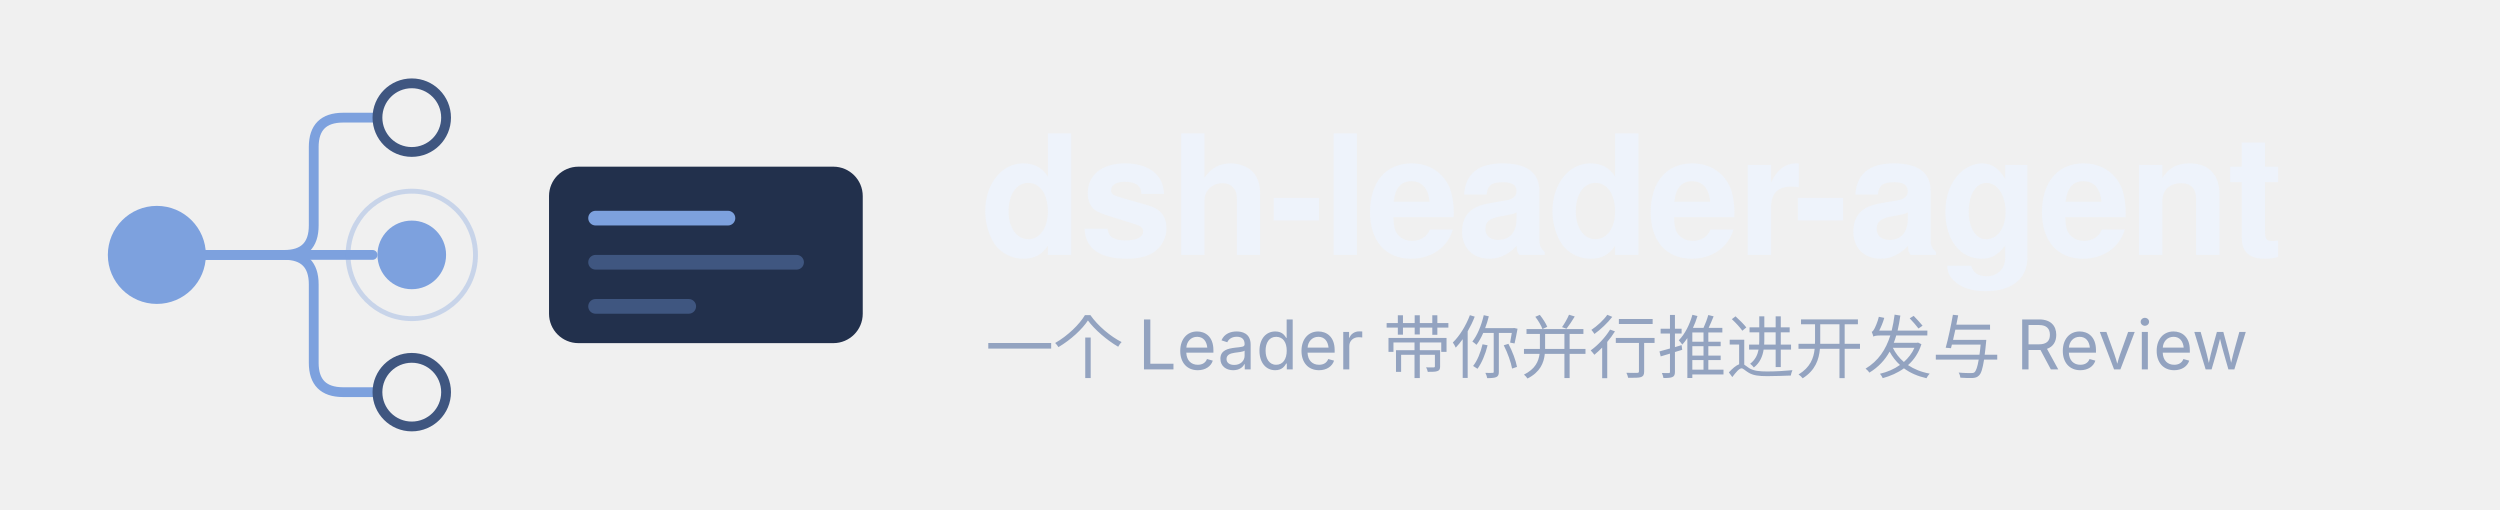
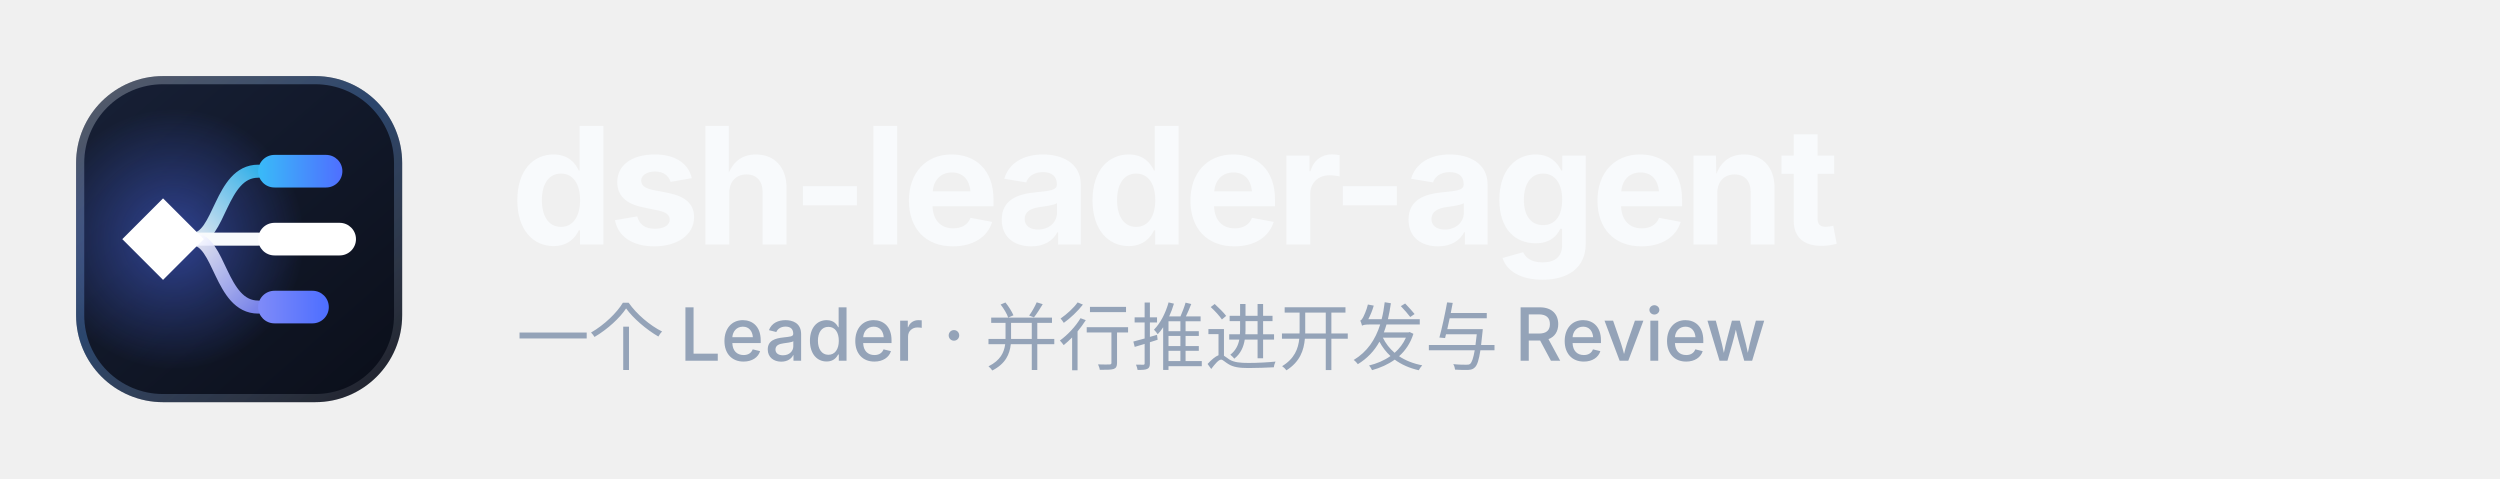
- <svg xmlns="http://www.w3.org/2000/svg" width="510" height="104" viewBox="0 0 510 104" role="img" aria-label="dsh-leader-agent">
-   <g stroke="#7da1de" stroke-width="2" stroke-linecap="round" fill="none">
-     <path d="M42 52 H58 Q64 52 64 46 V30 Q64 24 70 24 H76" />
-     <path d="M42 52 H76" />
-     <path d="M42 52 H58 Q64 52 64 58 V74 Q64 80 70 80 H76" />
+ <svg xmlns="http://www.w3.org/2000/svg" width="460" height="88" viewBox="0 0 460 88" fill="none" role="img" aria-label="dsh-leader-agent">
+   <defs>
+     <linearGradient id="bg" x1="6" y1="2" x2="58" y2="62" gradientUnits="userSpaceOnUse">
+       <stop offset="0%" stop-color="#172036" />
+       <stop offset="100%" stop-color="#0B0F1A" />
+     </linearGradient>
+     <linearGradient id="rim" x1="8" y1="2" x2="56" y2="62" gradientUnits="userSpaceOnUse">
+       <stop offset="0%" stop-color="#FFFFFF" stop-opacity="0.26" />
+       <stop offset="45%" stop-color="#60A5FA" stop-opacity="0.32" />
+       <stop offset="100%" stop-color="#FFFFFF" stop-opacity="0.08" />
+     </linearGradient>
+     <radialGradient id="glow" cx="20" cy="32" r="24" gradientUnits="userSpaceOnUse">
+       <stop offset="0%" stop-color="#4F6FFF" stop-opacity="0.48" />
+       <stop offset="100%" stop-color="#4F6FFF" stop-opacity="0" />
+     </radialGradient>
+     <linearGradient id="trackTop" x1="35" y1="19.5" x2="51" y2="19.5" gradientUnits="userSpaceOnUse">
+       <stop offset="0%" stop-color="#38BDF8" />
+       <stop offset="100%" stop-color="#4F6FFF" />
+     </linearGradient>
+     <linearGradient id="trackBot" x1="35" y1="44.5" x2="48" y2="44.5" gradientUnits="userSpaceOnUse">
+       <stop offset="0%" stop-color="#818CF8" />
+       <stop offset="100%" stop-color="#4F6FFF" />
+     </linearGradient>
+     <linearGradient id="wireTop" x1="23" y1="32" x2="35.5" y2="19.5" gradientUnits="userSpaceOnUse">
+       <stop offset="0%" stop-color="#FFFFFF" stop-opacity="0.88" />
+       <stop offset="100%" stop-color="#38BDF8" stop-opacity="0.92" />
+     </linearGradient>
+     <linearGradient id="wireBot" x1="23" y1="32" x2="35.5" y2="44.5" gradientUnits="userSpaceOnUse">
+       <stop offset="0%" stop-color="#FFFFFF" stop-opacity="0.88" />
+       <stop offset="100%" stop-color="#818CF8" stop-opacity="0.92" />
+     </linearGradient>
+   </defs>
+   <g transform="translate(12, 12)">
+     <rect x="2" y="2" width="60" height="60" rx="16" fill="url(#bg)" />
+     <rect x="2.75" y="2.75" width="58.5" height="58.5" rx="15.25" stroke="url(#rim)" stroke-width="1.5" />
+     <rect x="2" y="2" width="60" height="60" rx="16" fill="url(#glow)" />
+     <path d="M23.5 32 C28.5 32 28.5 19.5 35.5 19.5" stroke="url(#wireTop)" stroke-width="2.4" stroke-linecap="round" />
+     <path d="M23.5 32 H35.5" stroke="#F8FAFC" stroke-width="2.4" stroke-linecap="round" />
+     <path d="M23.5 32 C28.5 32 28.5 44.5 35.5 44.5" stroke="url(#wireBot)" stroke-width="2.4" stroke-linecap="round" />
+     <path d="M18 24.5 L25.5 32 L18 39.5 L10.5 32 Z" fill="#FFFFFF" />
+     <rect x="35.5" y="16.5" width="15.5" height="6" rx="3" fill="url(#trackTop)" />
+     <rect x="35.5" y="29" width="18" height="6" rx="3" fill="#FFFFFF" />
+     <rect x="35.5" y="41.5" width="13" height="6" rx="3" fill="url(#trackBot)" />
  </g>
-   <circle cx="32" cy="52" r="10" fill="#7da1de" />
-   <circle cx="84" cy="24" r="7" fill="none" stroke="#3f5680" stroke-width="2" />
-   <circle cx="84" cy="52" r="7" fill="#7da1de" />
-   <circle cx="84" cy="80" r="7" fill="none" stroke="#3f5680" stroke-width="2" />
-   <circle cx="84" cy="52" r="13" fill="none" stroke="#7da1de" stroke-width="1" opacity="0.35" />
-   <g fill="#22304c">
-     <rect x="112" y="34" width="64" height="36" rx="6" />
-     <rect x="120" y="43" width="30" height="3" rx="1.5" fill="#7da1de" />
-     <rect x="120" y="52" width="44" height="3" rx="1.5" fill="#3f5680" />
-     <rect x="120" y="61" width="22" height="3" rx="1.5" fill="#3f5680" />
-   </g>
-   <text x="200" y="52" font-family="-apple-system, BlinkMacSystemFont, 'Segoe UI', Helvetica, Arial, sans-serif" font-size="34" font-weight="700" fill="#eef3fb" letter-spacing="-0.5">dsh-leader-agent</text>
-   <text x="201" y="76" font-family="-apple-system, BlinkMacSystemFont, 'Segoe UI', 'PingFang SC', 'Microsoft YaHei', sans-serif" font-size="14" fill="#93a3c0">一个 Leader 带你并行推进开发与 Review</text>
+   <text x="94" y="45" font-family="Inter, -apple-system, BlinkMacSystemFont, 'SF Pro Display', 'Segoe UI', Helvetica, Arial, sans-serif" font-size="30" font-weight="700" fill="#F8FAFC" letter-spacing="-0.9">dsh-leader-agent</text>
+   <text x="95" y="67" font-family="Inter, -apple-system, BlinkMacSystemFont, 'PingFang SC', 'Microsoft YaHei', 'Segoe UI', sans-serif" font-size="13.5" font-weight="500" fill="#94A3B8">一个 Leader · 并行推进开发与 Review</text>
</svg>
